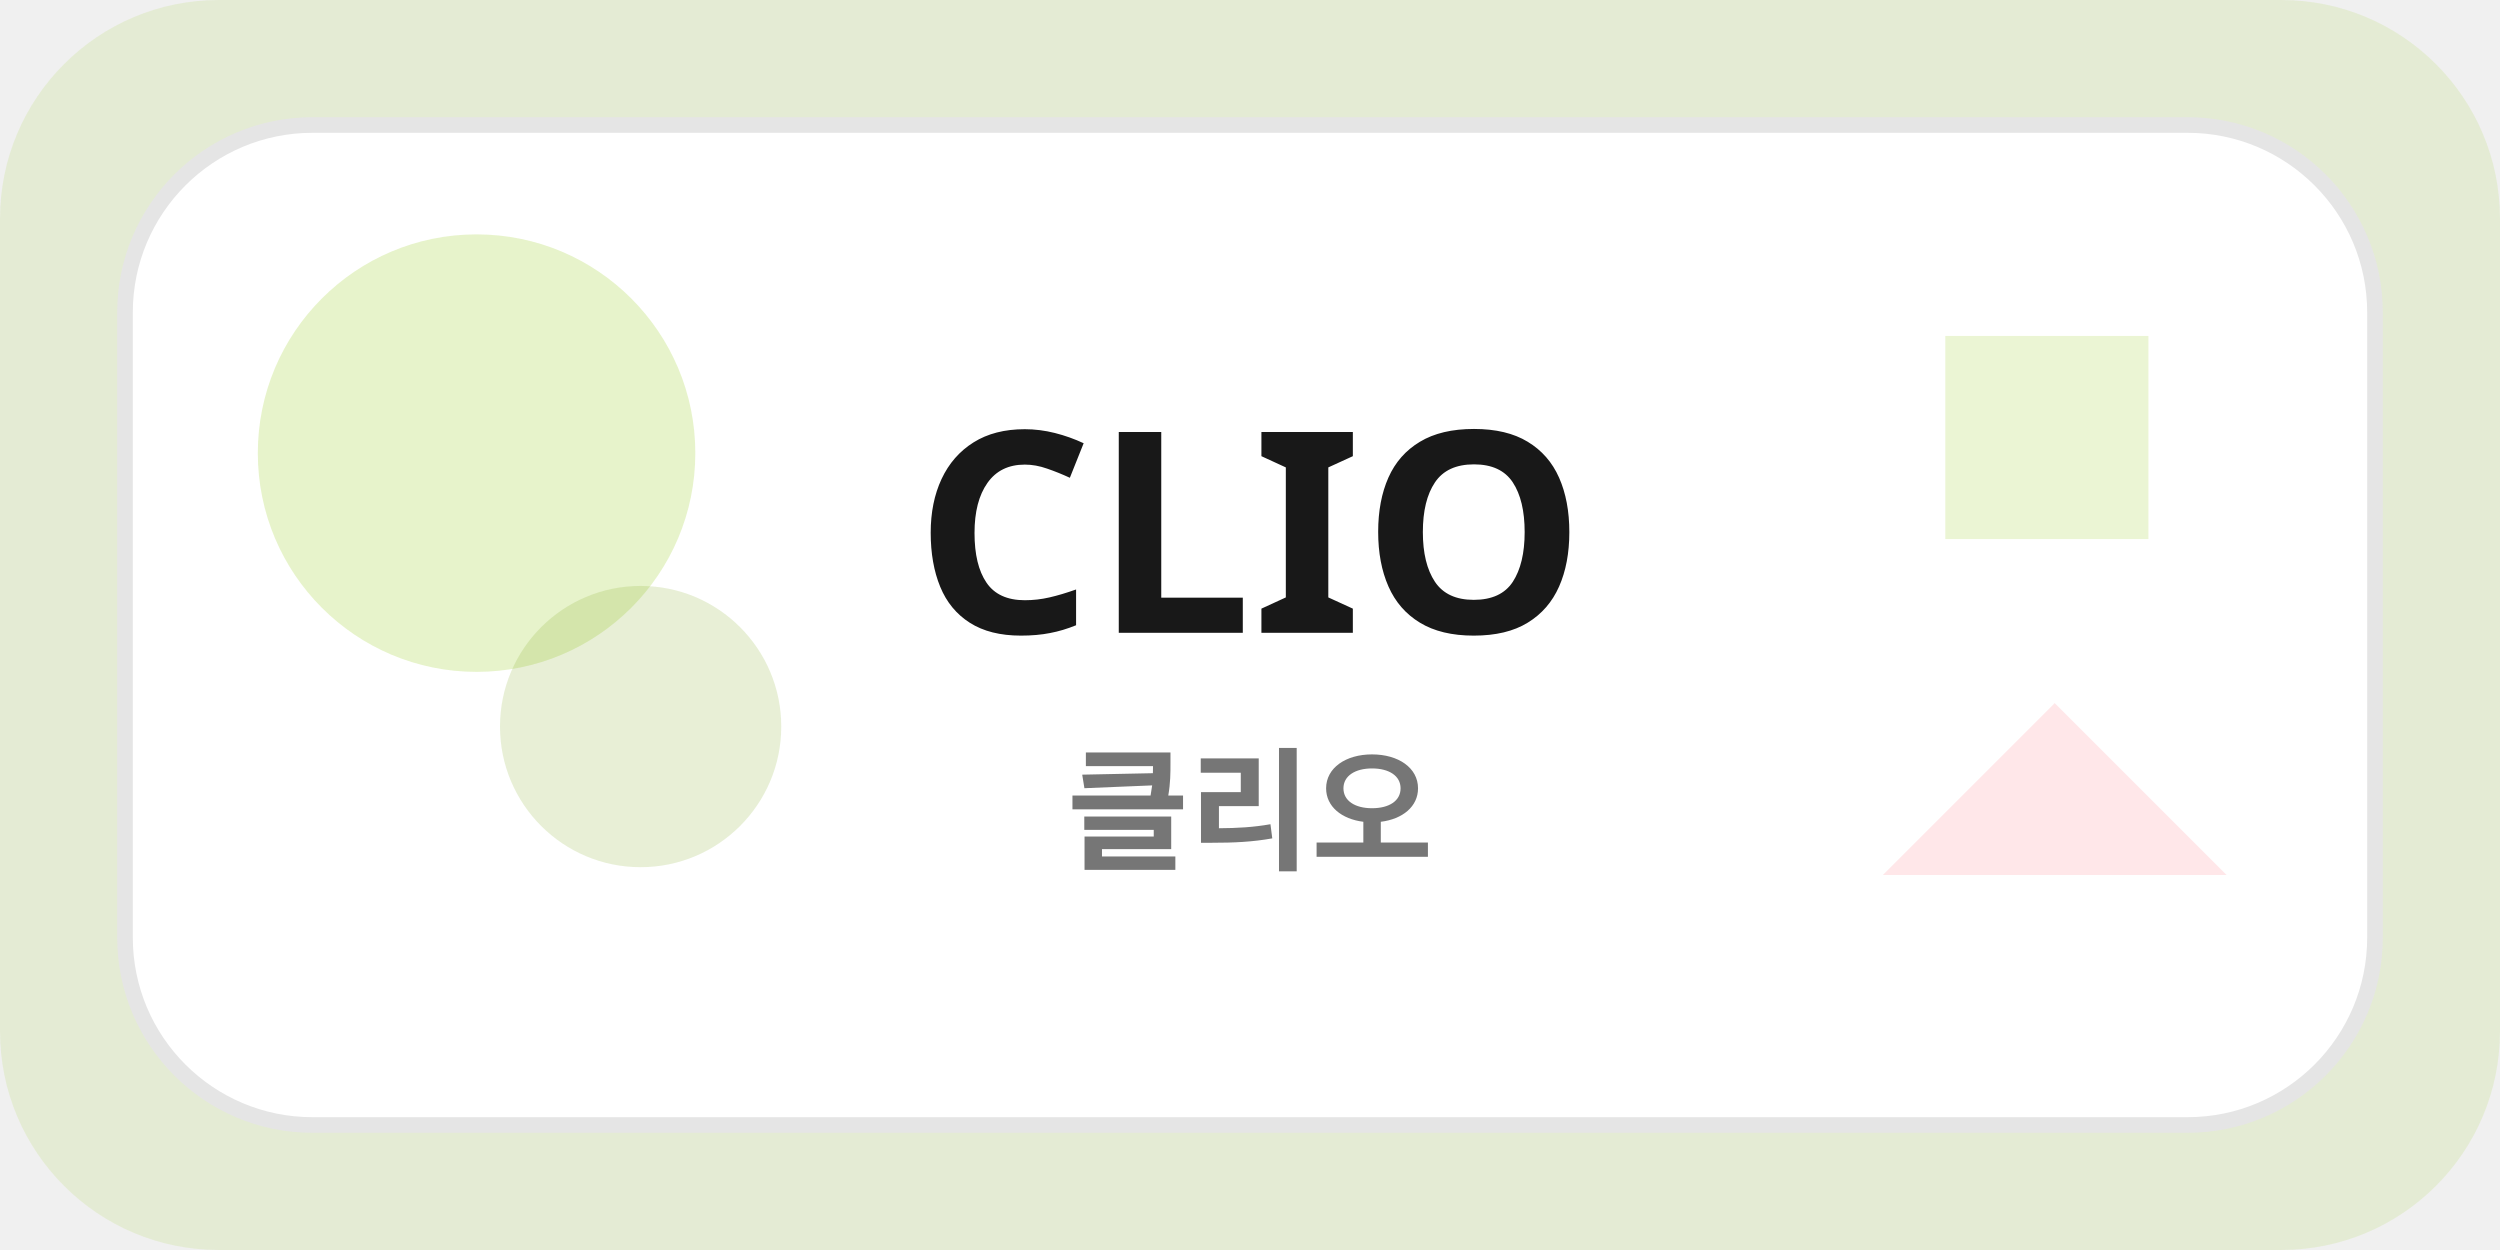
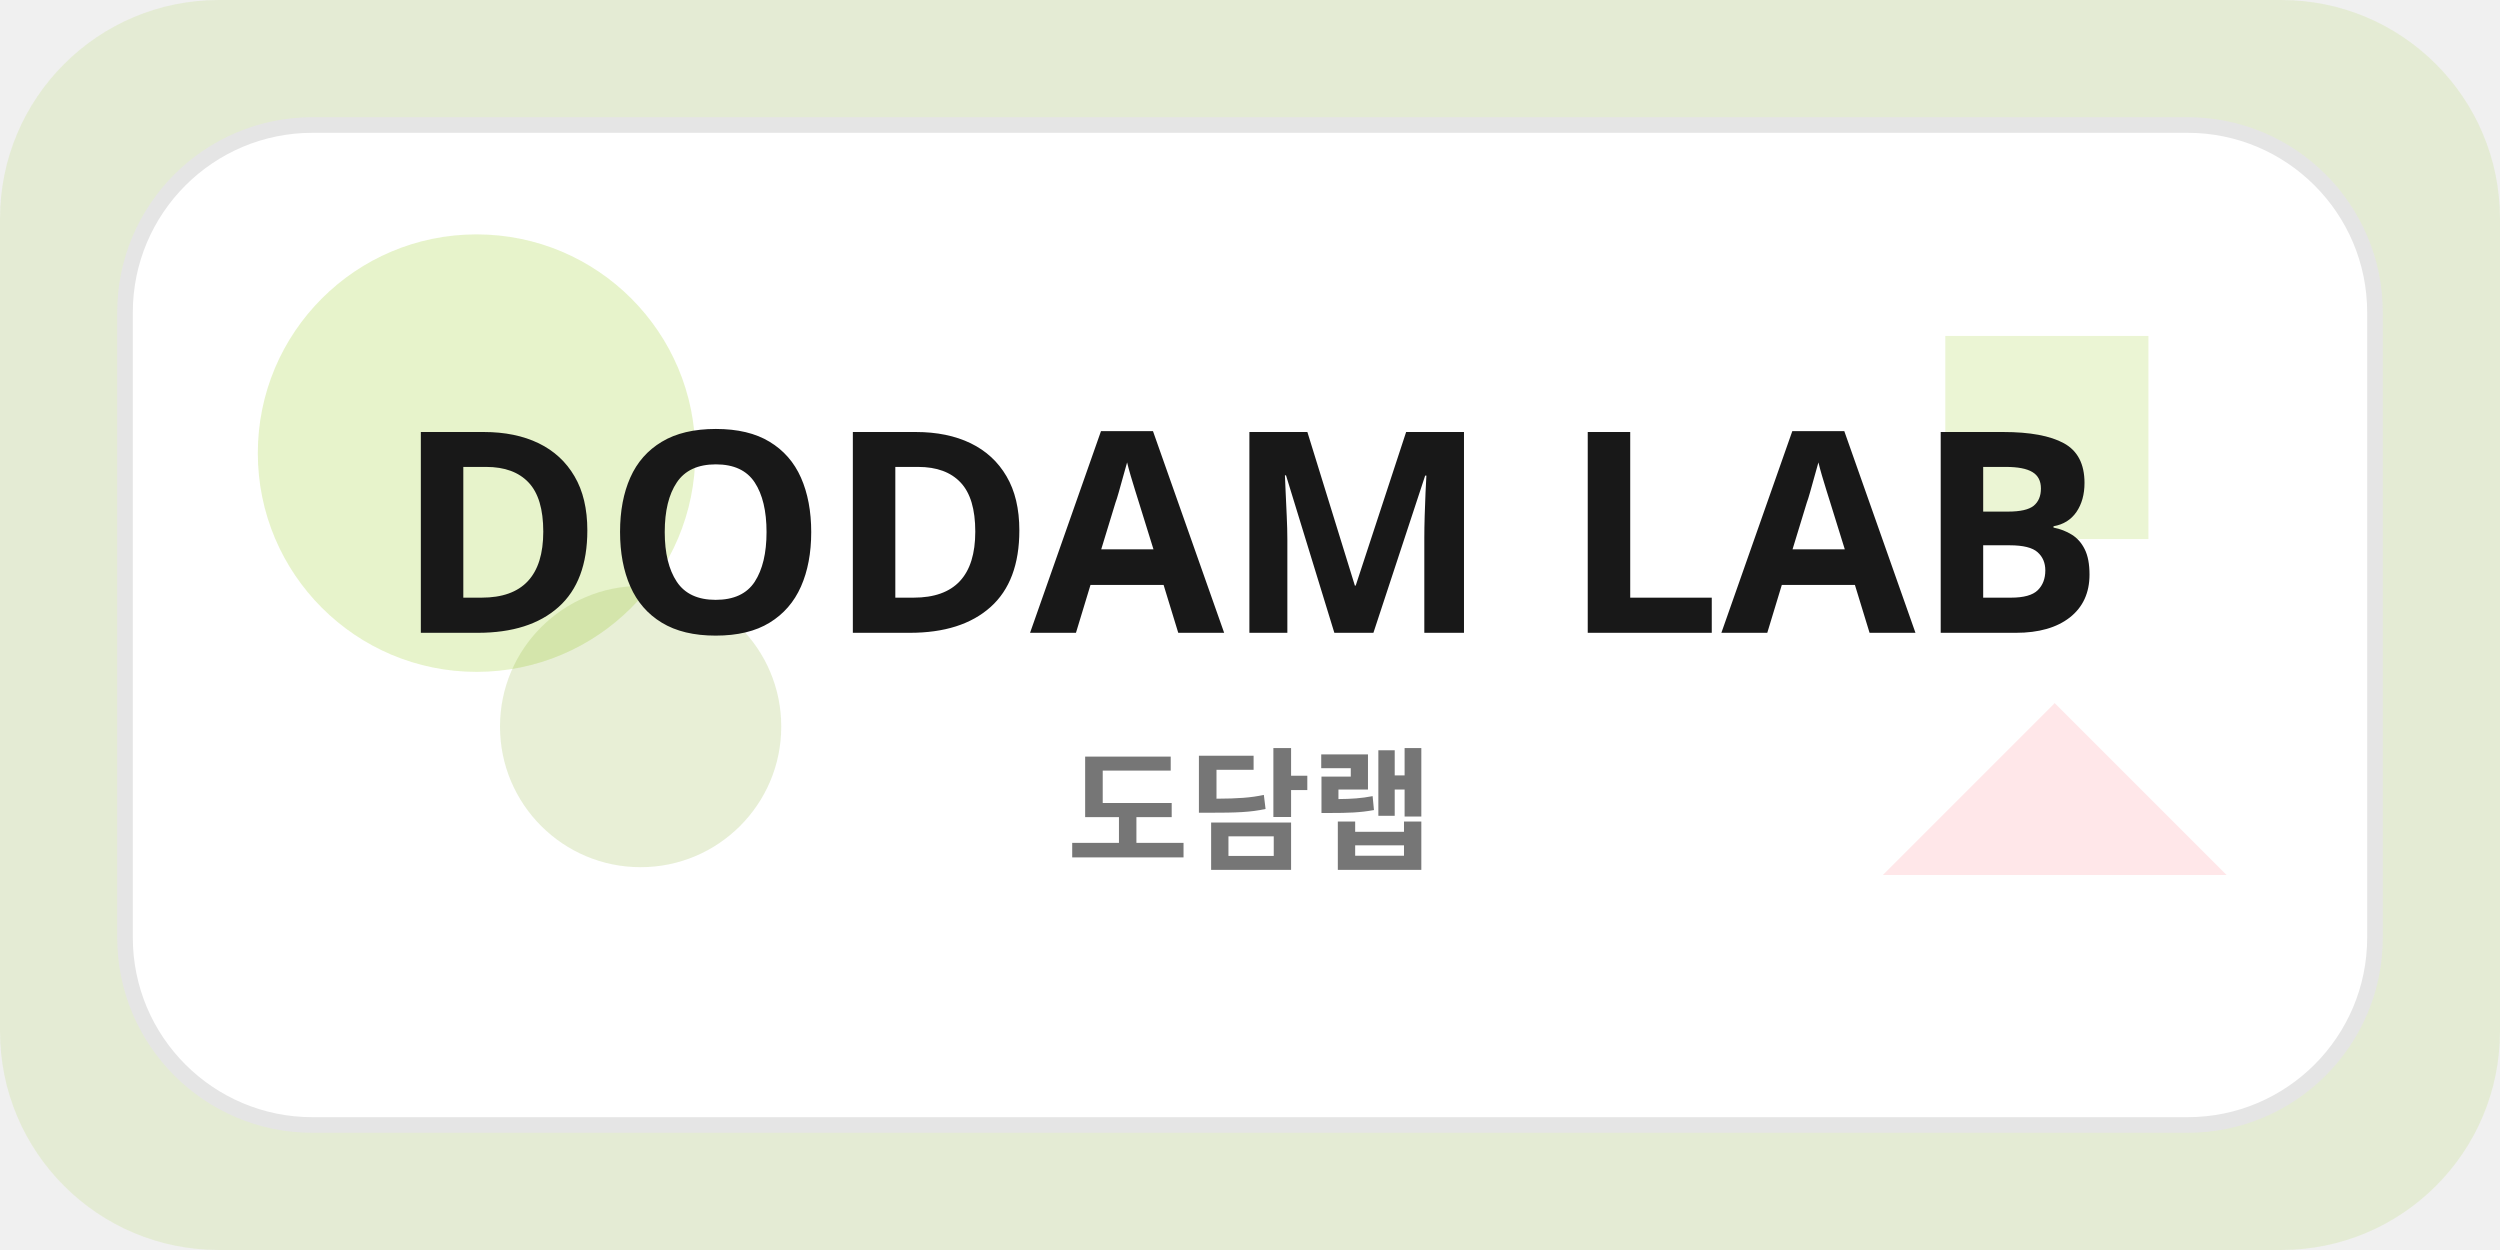
<svg xmlns="http://www.w3.org/2000/svg" width="320" height="160" viewBox="0 0 320 160" role="img" font-family="'Pretendard','Noto Sans KR',sans-serif">
  <rect width="320" height="160" rx="28" fill="#9BCE26" opacity="0.14" />
  <rect x="16" y="16" width="288" height="128" rx="24" fill="#FFFFFF" stroke="#E5E5E5" stroke-width="2" />
  <circle cx="61" cy="58" r="28" fill="#9BCE26" opacity="0.24" />
  <circle cx="82" cy="93" r="18" fill="#7DA81E" opacity="0.18" />
  <path d="M249 43h26v26h-26z" fill="#9BCE26" opacity="0.2" />
  <path d="M263 90l22 22h-44z" fill="#FF4452" opacity="0.13" />
-   <text x="160" y="81" text-anchor="middle" fill="#181818" font-size="36" font-weight="800" letter-spacing="0">CLIO</text>
-   <text x="160" y="110" text-anchor="middle" fill="#767676" font-size="17" font-weight="700" letter-spacing="0">클리오</text>
+   <text x="160" y="81" text-anchor="middle" fill="#181818" font-size="36" font-weight="800" letter-spacing="0">DODAM LAB</text>
+   <text x="160" y="110" text-anchor="middle" fill="#767676" font-size="17" font-weight="700" letter-spacing="0">도담랩</text>
</svg>
